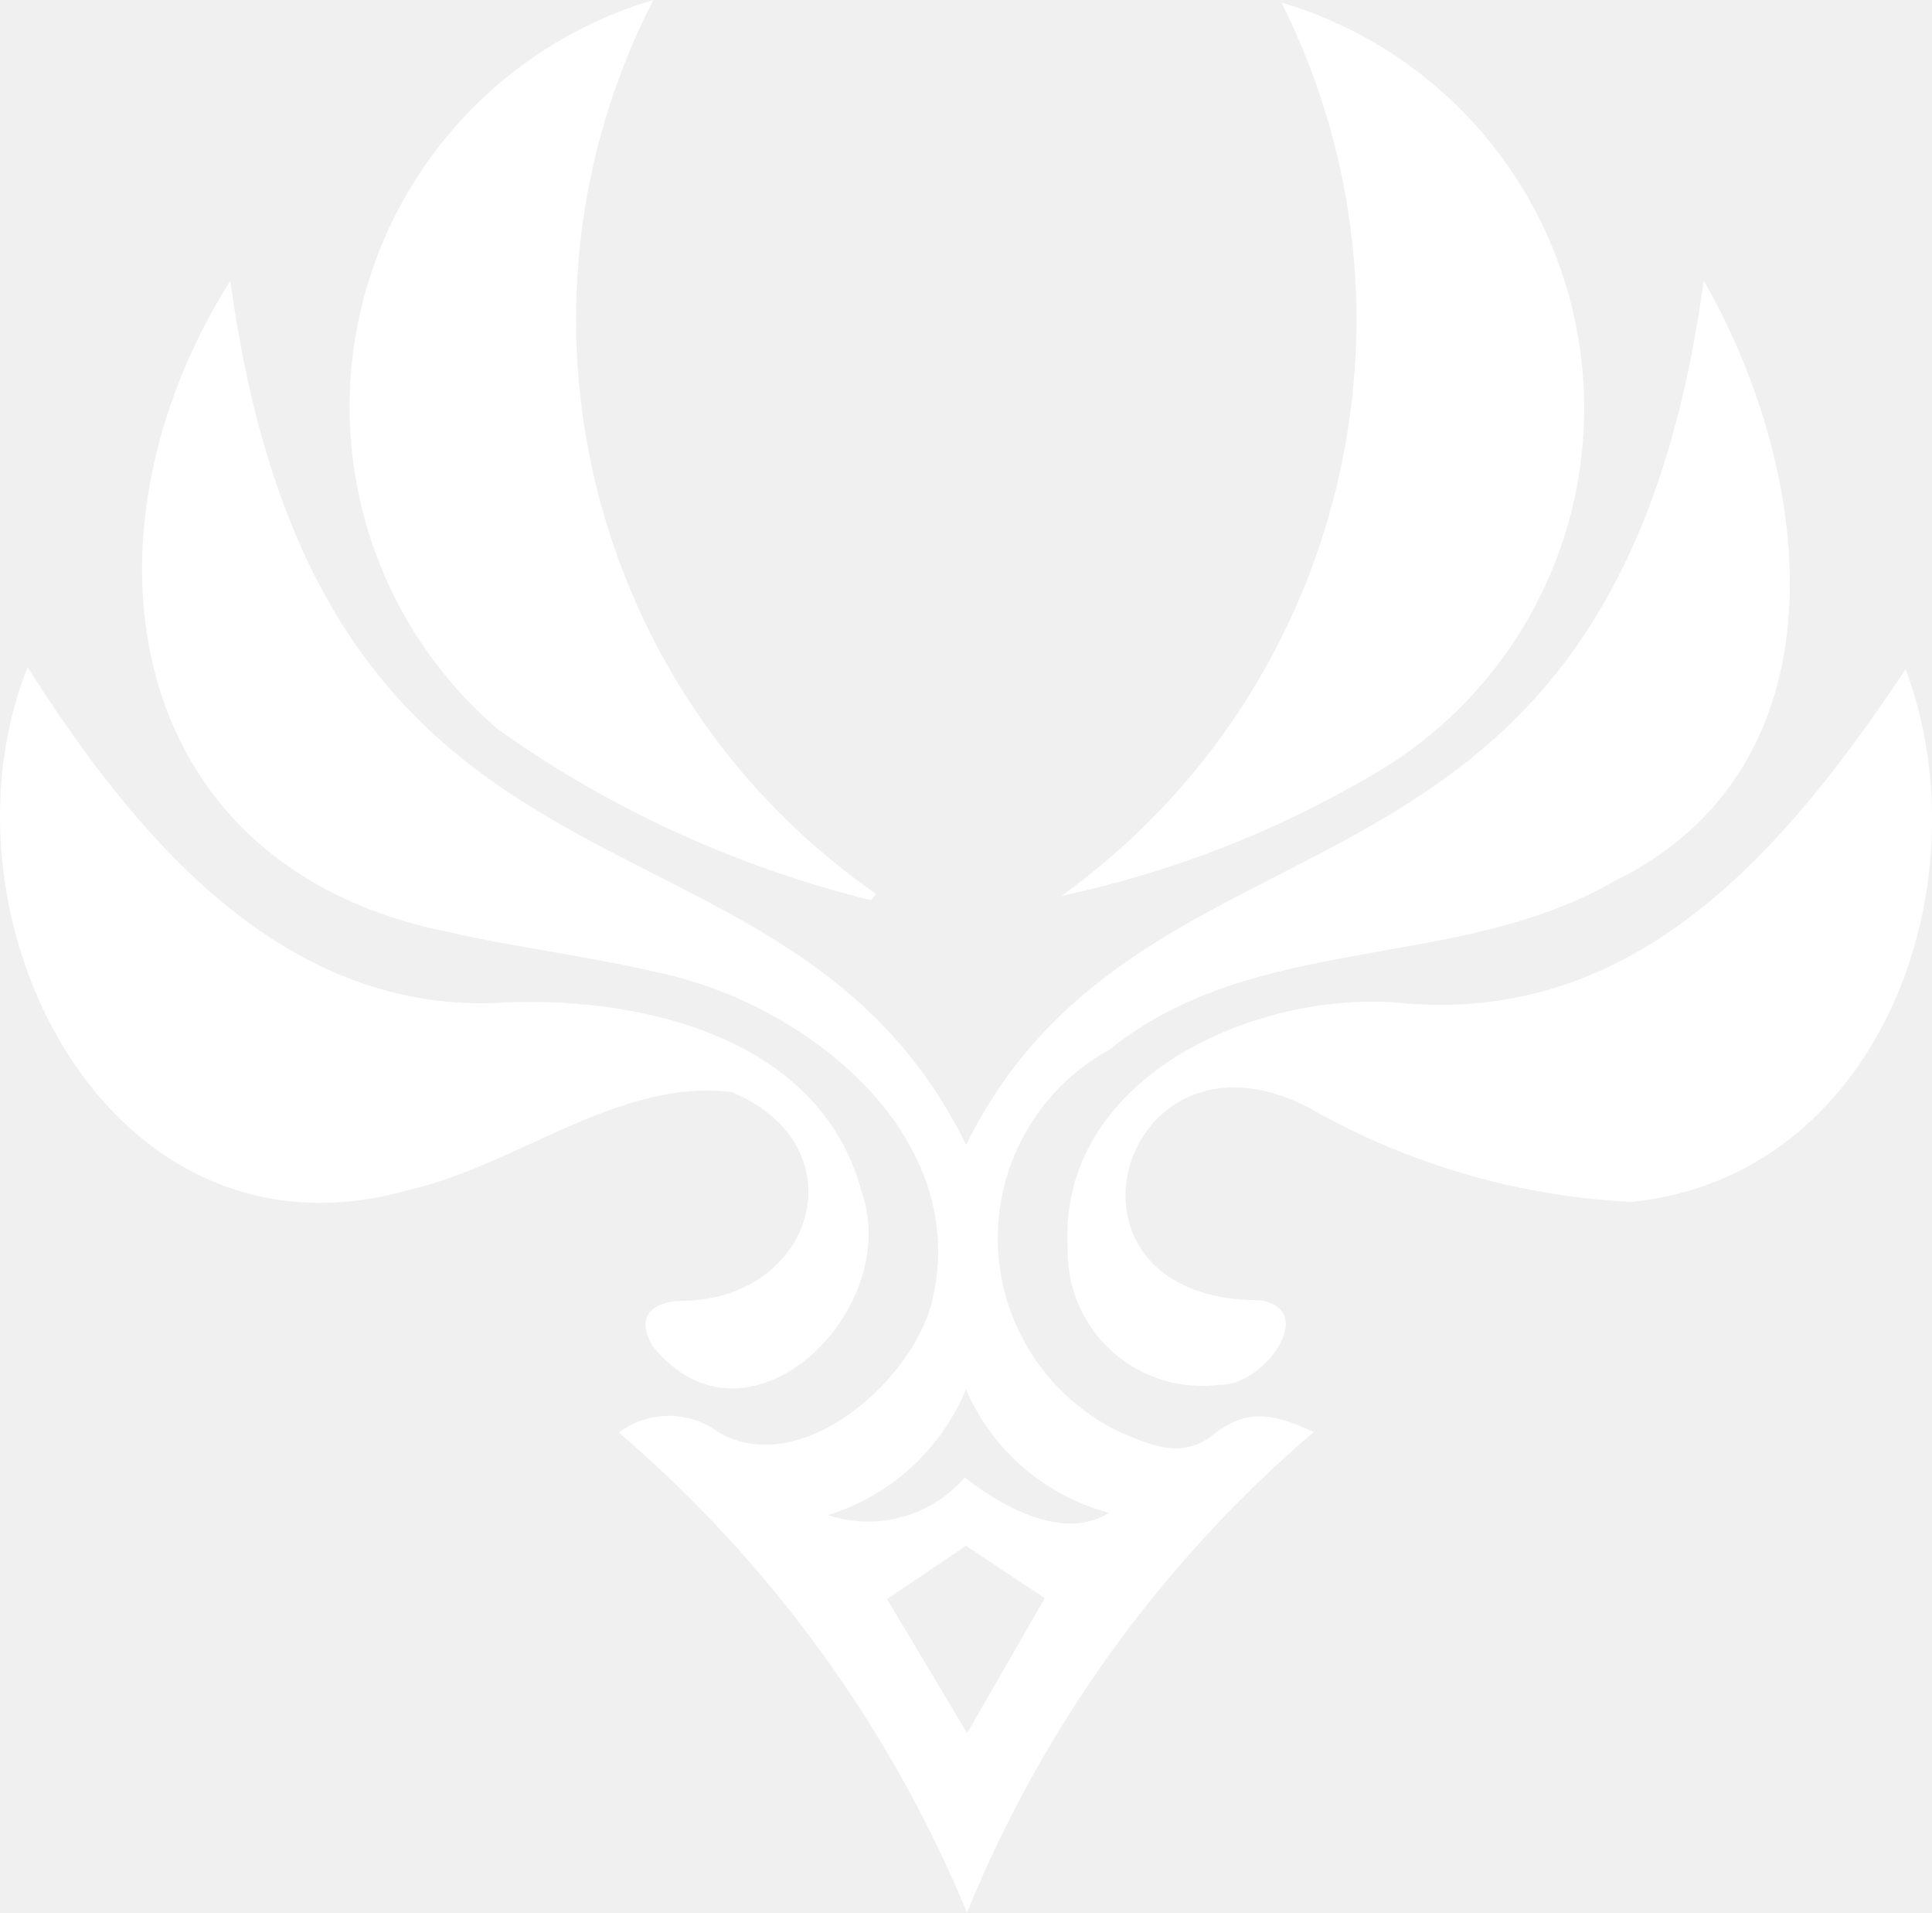
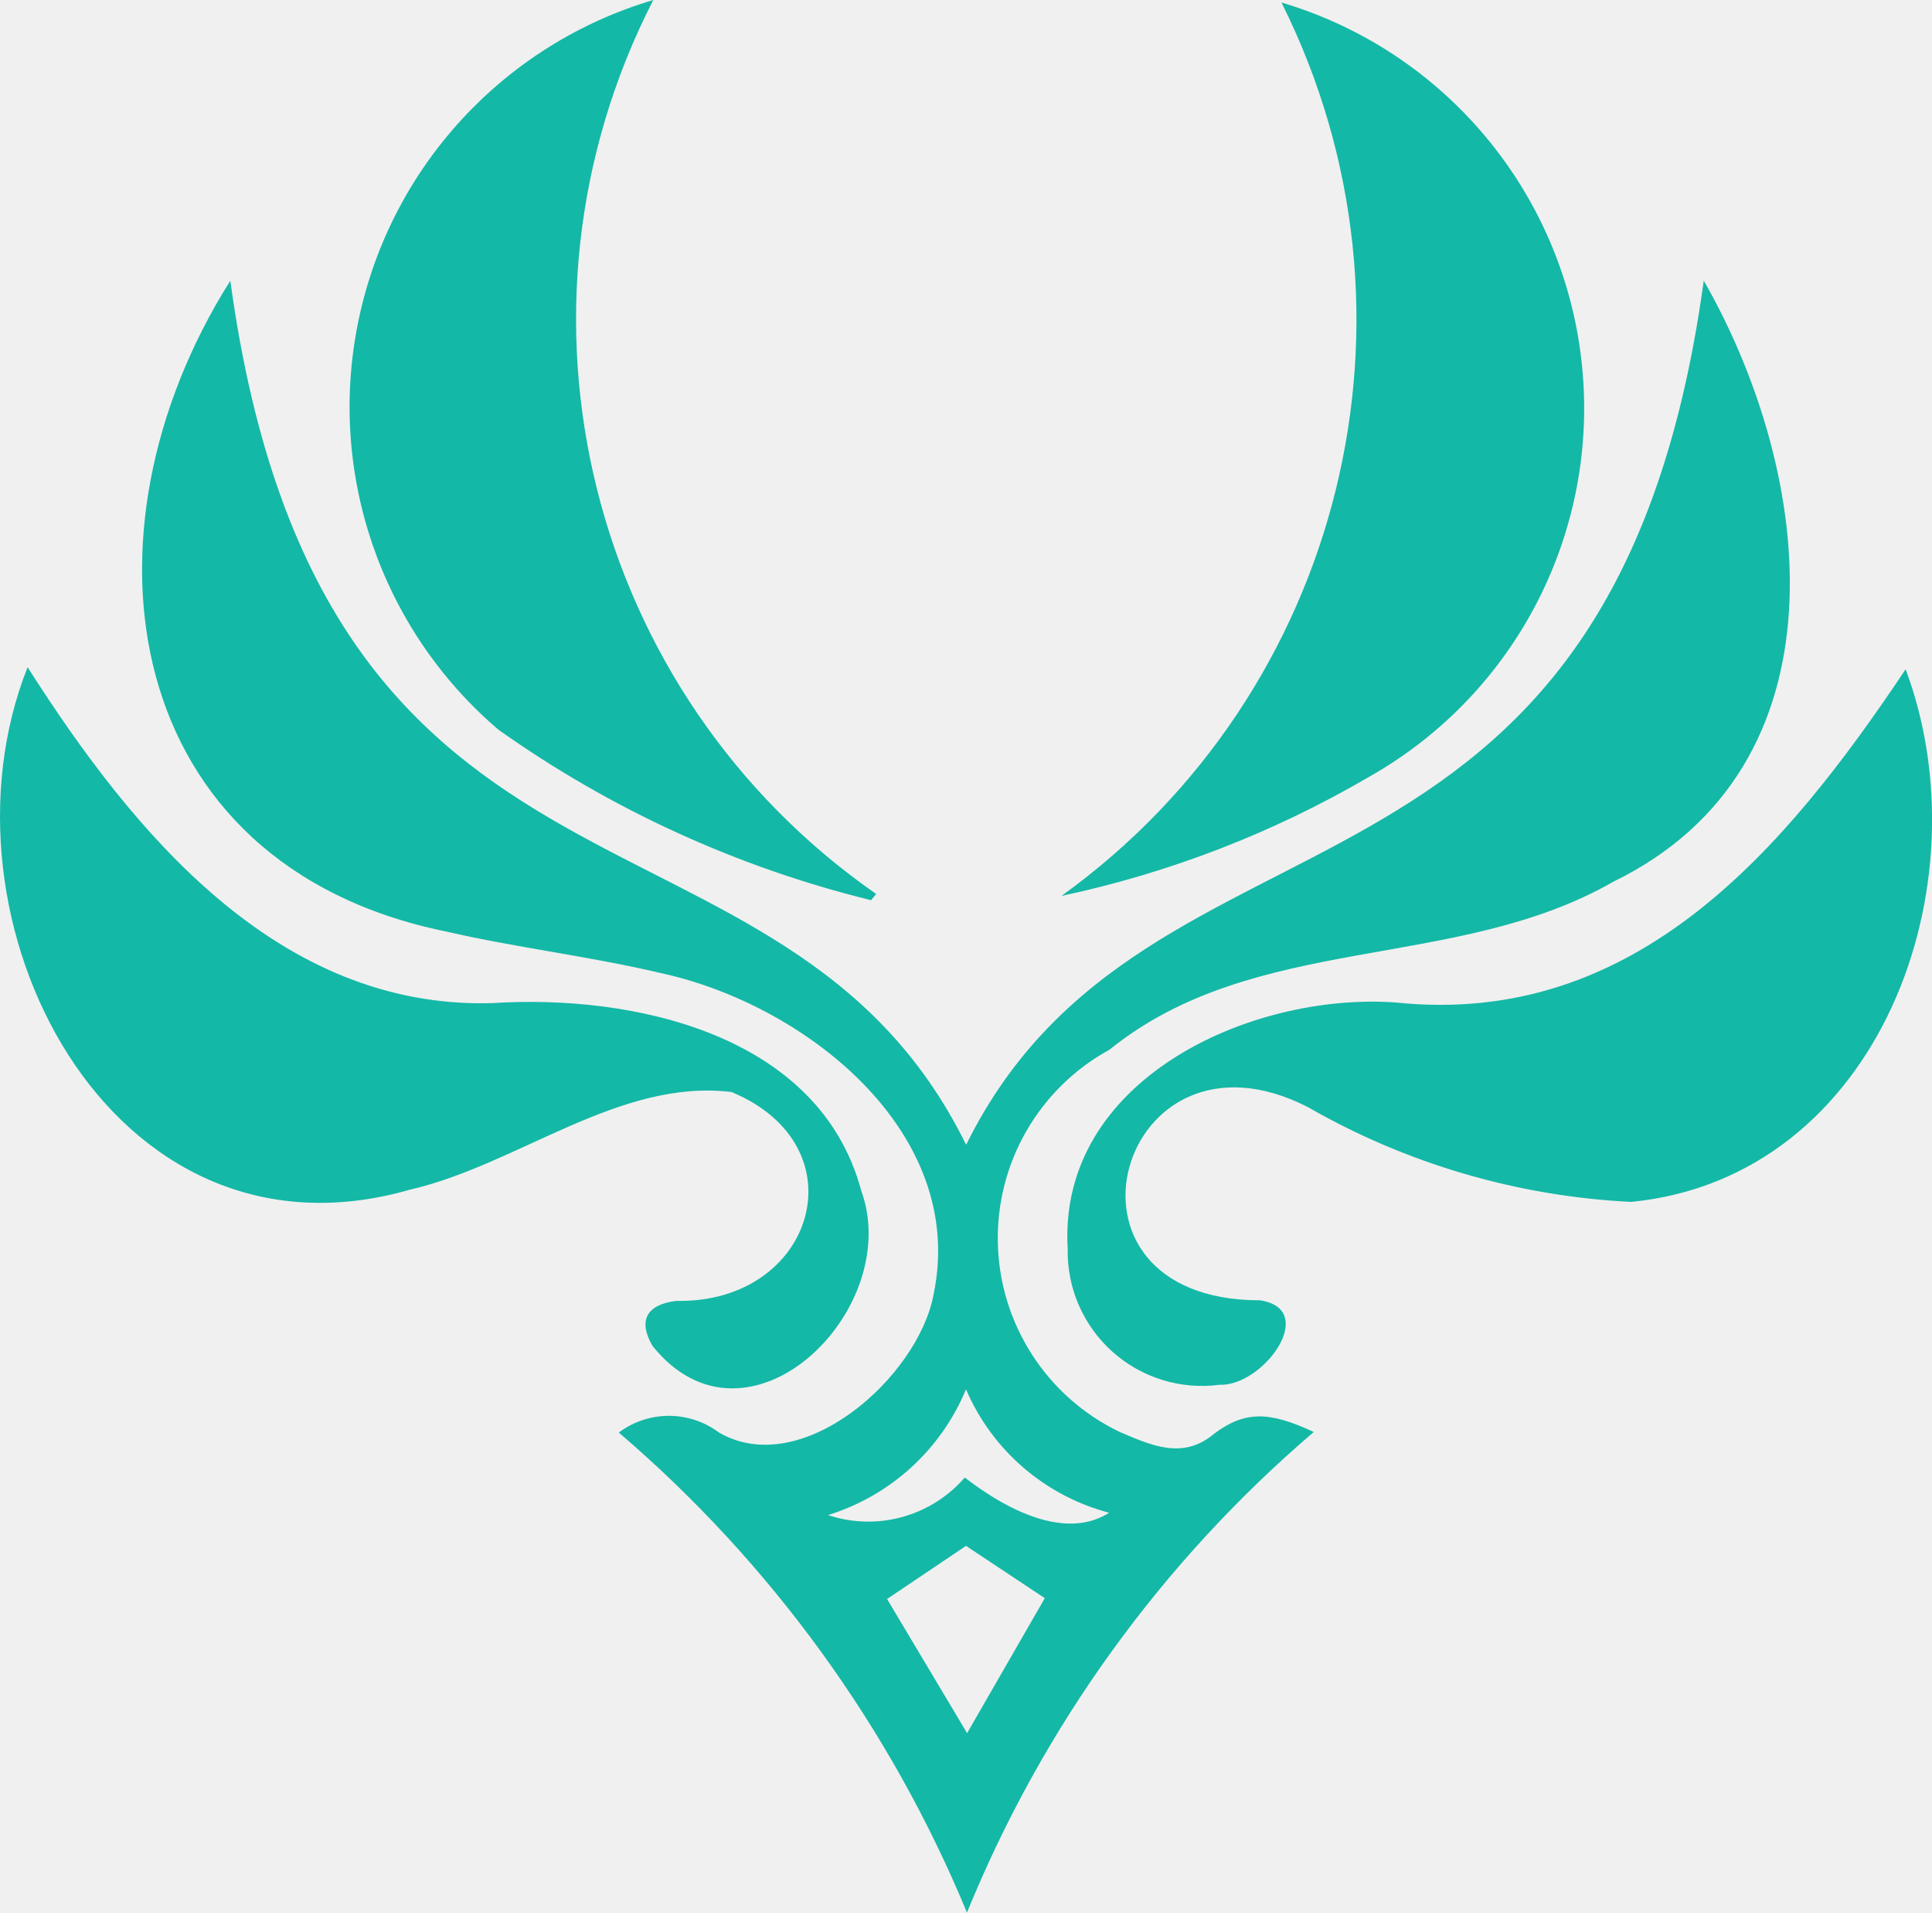
<svg xmlns="http://www.w3.org/2000/svg" viewBox="0 0 14 13.857">
  <g id="bb78dea4-93c4-4ee1-aa56-dab699523de1" data-name="Layer 2">
    <g id="a282dd6a-736a-4628-a573-e433f59aa349" data-name="Elements">
      <g id="b39a00df-9117-4d2b-b241-c6e92e7afe14" data-name="Ameno">
-         <path d="M.2,4.834c.764,1.2,1.813,2.475,3.362,2.434,1.025-.067,2.374.224,2.679,1.359.313.865-.825,1.982-1.513,1.124-.108-.187-.039-.3.173-.326,1,.021,1.348-1.12.4-1.513-.813-.1-1.548.527-2.329.707C.791,9.247-.524,6.656.2,4.834Zm9.912,2.429c-1.056-.074-2.449.563-2.375,1.786a.973.973,0,0,0,1.1.984c.316.013.724-.546.294-.612-1.621,0-1.022-2.1.346-1.4a5.222,5.222,0,0,0,2.343.687c1.8-.177,2.572-2.3,1.989-3.859C12.938,6.152,11.852,7.446,10.112,7.263Zm-2.42-.772A7.516,7.516,0,0,0,9.918,5.63,3.067,3.067,0,0,0,9.286.018,5.143,5.143,0,0,1,7.692,6.491ZM6.349,6.477A5.071,5.071,0,0,1,4.734,0,3.075,3.075,0,0,0,3.612,5.287a7.944,7.944,0,0,0,2.7,1.235Zm5.342-.089c-1.143.656-2.594.363-3.651,1.217a1.557,1.557,0,0,0,.07,2.768c.234.1.462.206.689.014.223-.167.4-.162.721-.012a9.094,9.094,0,0,0-2.513,3.482,9.217,9.217,0,0,0-2.523-3.478.605.605,0,0,1,.726,0c.6.347,1.443-.4,1.555-1C7.012,8.2,5.829,7.273,4.783,7.049c-.512-.121-1.038-.182-1.55-.3C.866,6.266.51,3.868,1.669,2.034c.668,4.9,4,3.555,5.332,6.26,1.321-2.671,4.678-1.382,5.345-6.261C13.157,3.449,13.4,5.556,11.691,6.388Zm-4.12,5.191L7,11.2l-.572.385.58.972ZM7,10.066a1.592,1.592,0,0,1-1,.911.925.925,0,0,0,.991-.272c.426.327.794.417,1.046.255A1.561,1.561,0,0,1,7,10.066Z" fill="#fff" />
+         <path d="M.2,4.834c.764,1.2,1.813,2.475,3.362,2.434,1.025-.067,2.374.224,2.679,1.359.313.865-.825,1.982-1.513,1.124-.108-.187-.039-.3.173-.326,1,.021,1.348-1.12.4-1.513-.813-.1-1.548.527-2.329.707C.791,9.247-.524,6.656.2,4.834Zm9.912,2.429c-1.056-.074-2.449.563-2.375,1.786a.973.973,0,0,0,1.1.984c.316.013.724-.546.294-.612-1.621,0-1.022-2.1.346-1.4a5.222,5.222,0,0,0,2.343.687c1.8-.177,2.572-2.3,1.989-3.859C12.938,6.152,11.852,7.446,10.112,7.263Zm-2.42-.772A7.516,7.516,0,0,0,9.918,5.63,3.067,3.067,0,0,0,9.286.018,5.143,5.143,0,0,1,7.692,6.491ZM6.349,6.477A5.071,5.071,0,0,1,4.734,0,3.075,3.075,0,0,0,3.612,5.287a7.944,7.944,0,0,0,2.7,1.235Zm5.342-.089c-1.143.656-2.594.363-3.651,1.217a1.557,1.557,0,0,0,.07,2.768c.234.1.462.206.689.014.223-.167.4-.162.721-.012a9.094,9.094,0,0,0-2.513,3.482,9.217,9.217,0,0,0-2.523-3.478.605.605,0,0,1,.726,0c.6.347,1.443-.4,1.555-1C7.012,8.2,5.829,7.273,4.783,7.049c-.512-.121-1.038-.182-1.55-.3C.866,6.266.51,3.868,1.669,2.034c.668,4.9,4,3.555,5.332,6.26,1.321-2.671,4.678-1.382,5.345-6.261C13.157,3.449,13.4,5.556,11.691,6.388Zm-4.12,5.191L7,11.2l-.572.385.58.972ZM7,10.066a1.592,1.592,0,0,1-1,.911.925.925,0,0,0,.991-.272c.426.327.794.417,1.046.255A1.561,1.561,0,0,1,7,10.066Z" fill="#14b8a6" />
      </g>
    </g>
  </g>
</svg>
